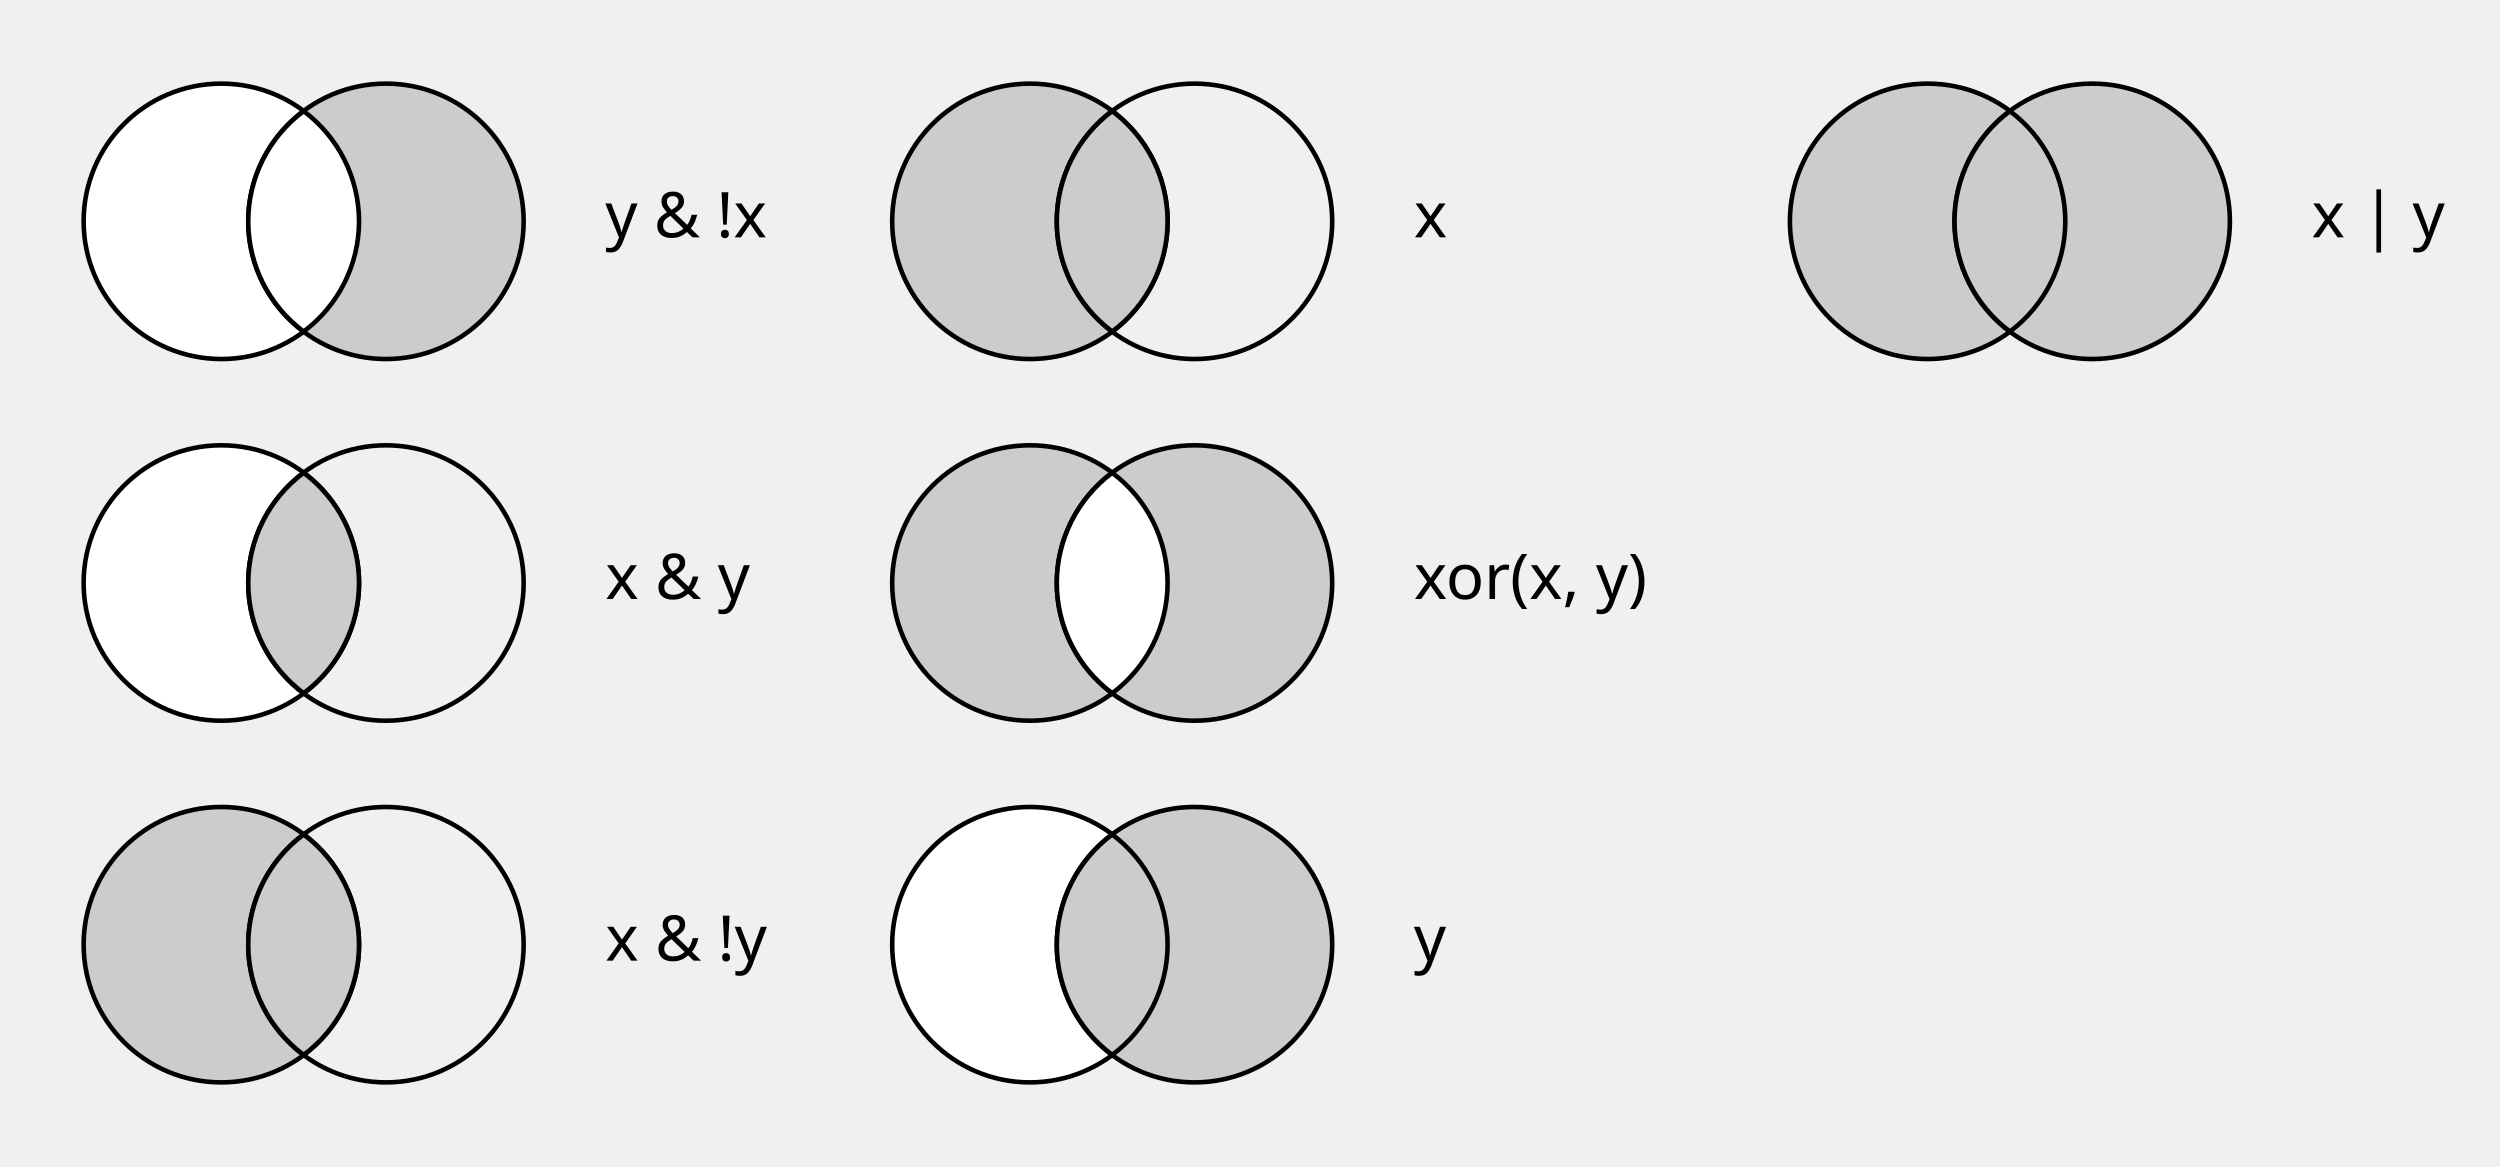
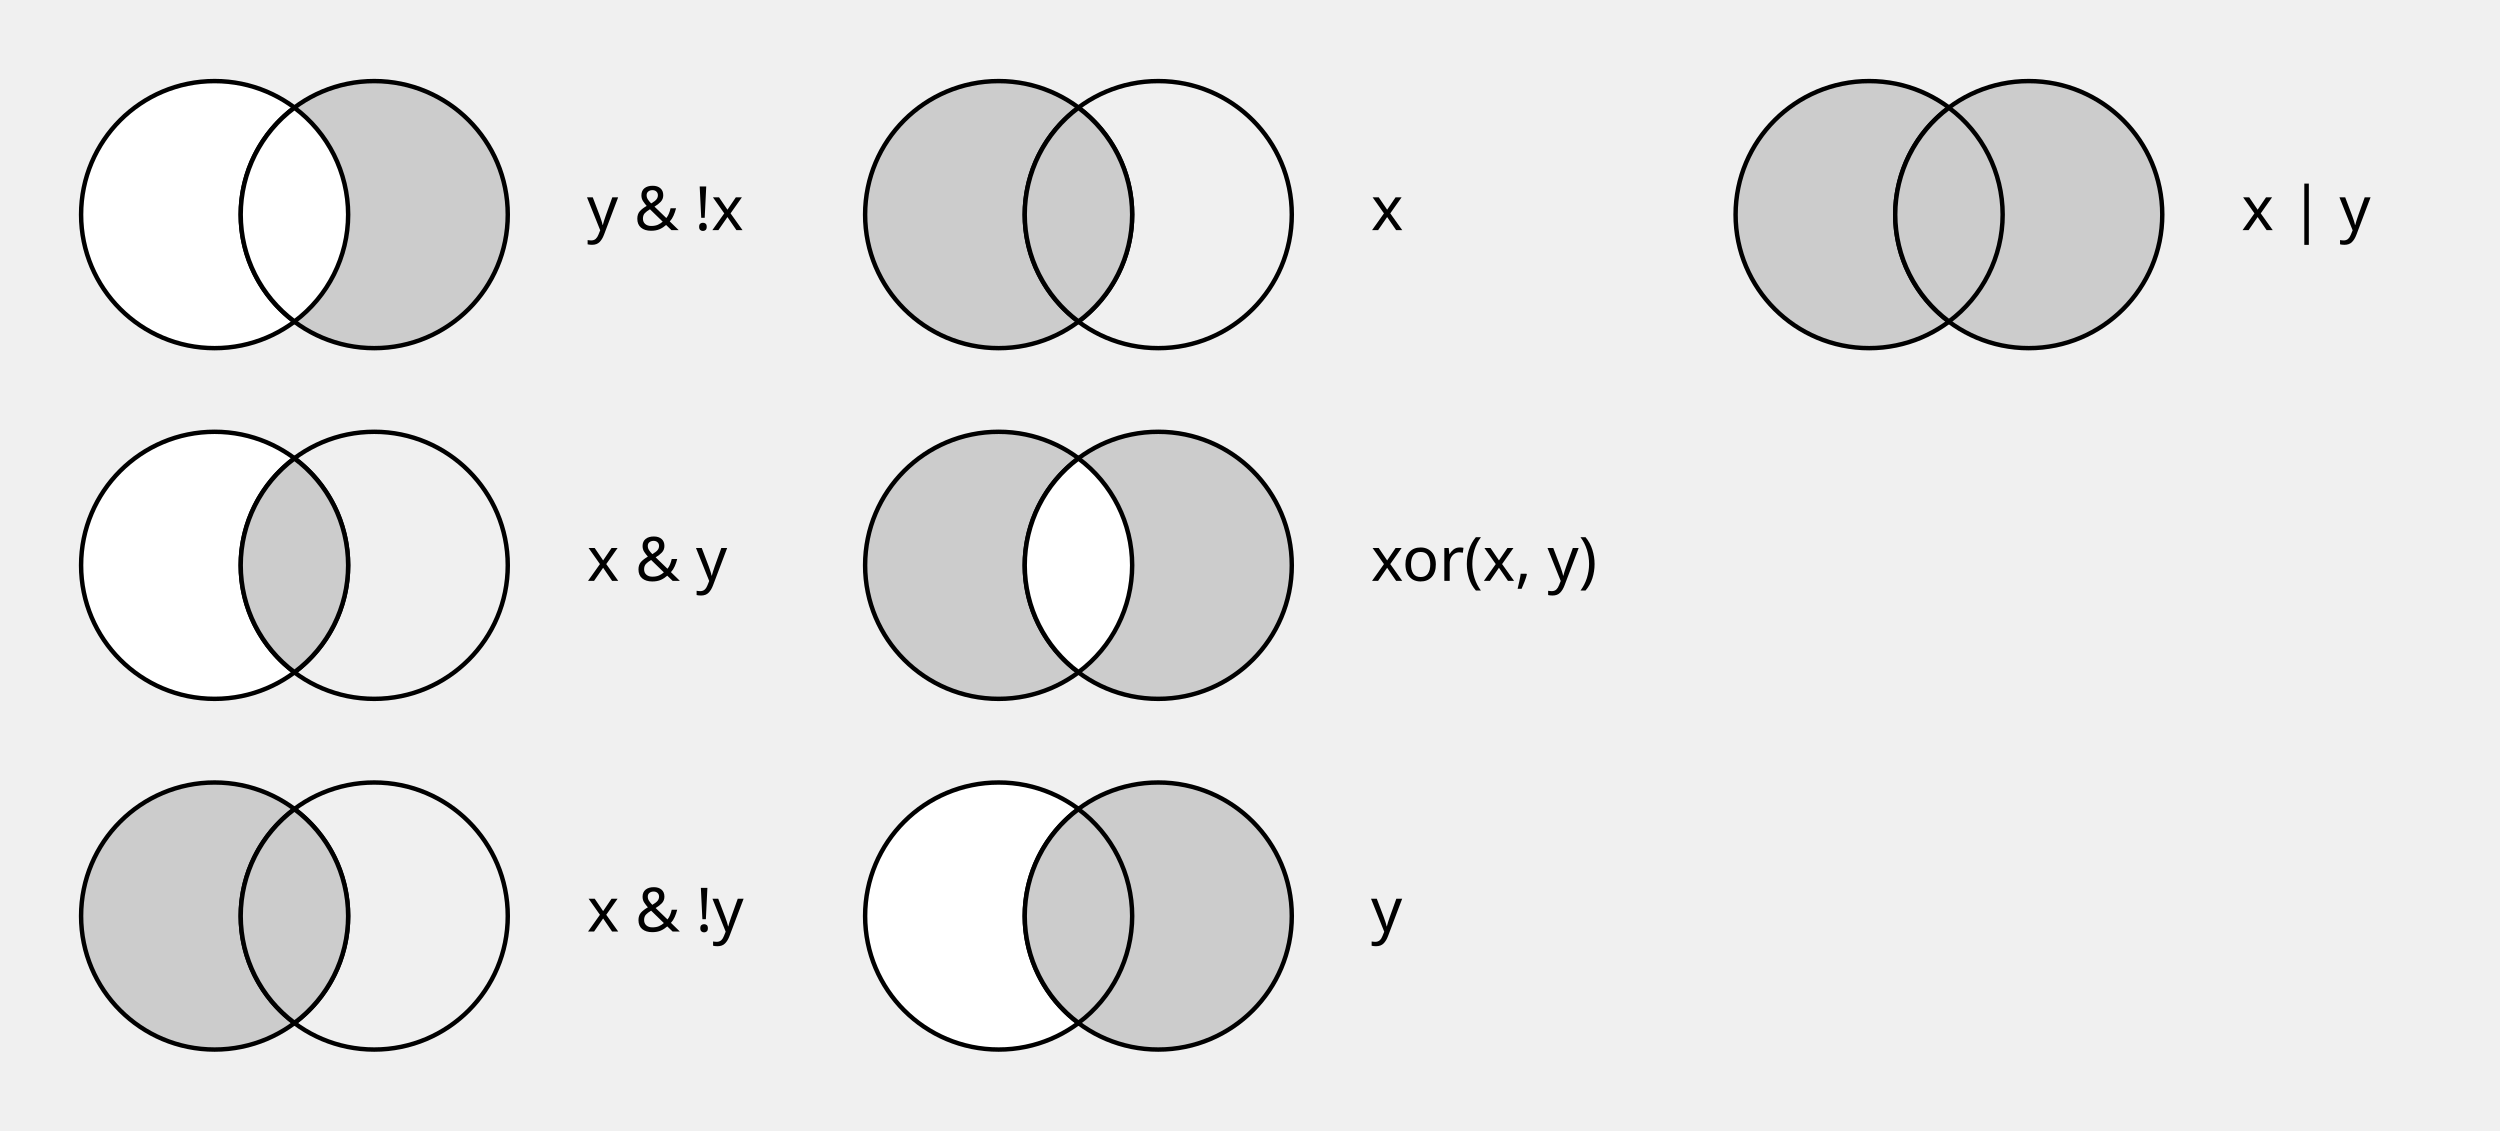
- <svg xmlns="http://www.w3.org/2000/svg" width="153.705mm" height="71.689mm" viewBox="0 0 544.624 254.017" id="svg2" version="1.1">
+ <svg xmlns="http://www.w3.org/2000/svg" width="158.514mm" height="71.689mm" viewBox="0 0 561.662 254.017" id="svg2" version="1.1">
  <defs id="defs4" />
  <g id="layer1" transform="translate(-19.66418,-109.9602)">
    <g id="g4413">
      <g id="g4242">
        <g id="g4310">
          <circle r="30" cy="158.177" cx="67.881" id="path3401" style="fill:#ffffff;fill-opacity:1;stroke:#000000;stroke-width:1;stroke-miterlimit:4;stroke-dasharray:none" />
          <circle style="fill:#cccccc;fill-opacity:1;stroke:#000000;stroke-width:1;stroke-miterlimit:4;stroke-dasharray:none" id="circle4203" cx="103.741" cy="158.177" r="30" />
          <text id="text4228" y="161.665" x="151.523" style="font-style:normal;font-weight:normal;line-height:0%;font-family:sans-serif;letter-spacing:0px;word-spacing:0px;fill:#000000;fill-opacity:1;stroke:none;stroke-width:1px;stroke-linecap:butt;stroke-linejoin:miter;stroke-opacity:1" xml:space="preserve">
            <tspan style="font-style:normal;font-variant:normal;font-weight:normal;font-stretch:normal;font-size:13.75px;line-height:1.25;font-family:'Fira Mono';-inkscape-font-specification:'Fira Mono'" y="161.665" x="151.523" id="tspan4230">y &amp; !x</tspan>
          </text>
          <path style="fill:#ffffff;fill-opacity:1;stroke:#000000;stroke-width:1;stroke-miterlimit:4;stroke-dasharray:none" d="M 85.807,134.166 A 30,30 0 0 0 73.74,158.176 30,30 0 0 0 85.814,182.186 30,30 0 0 0 97.881,158.176 30,30 0 0 0 85.807,134.166 Z" id="circle4531" />
        </g>
      </g>
      <g id="g4318">
-         <path style="fill:#e6e6e6;fill-opacity:1;stroke:none;stroke-width:1;stroke-miterlimit:4;stroke-dasharray:none" d="M 82.785,257.236 C 71.987,245.888 71.843,228.407 82.457,217.221 l 3.178,-3.349 1.433,1.046 c 0.788,0.575 2.57,2.547 3.961,4.381 8.927,11.777 7.81,28.053 -2.634,38.367 l -2.681,2.648 -2.928,-3.077 z" id="path4278" />
+         <path style="fill:#e6e6e6;fill-opacity:1;stroke:none;stroke-width:1;stroke-miterlimit:4;stroke-dasharray:none" d="M 82.785,257.236 C 71.987,245.888 71.843,228.407 82.457,217.221 l 3.178,-3.349 1.433,1.046 c 0.788,0.575 2.57,2.547 3.961,4.381 8.927,11.777 7.81,28.053 -2.634,38.367 l -2.681,2.648 z" id="path4278" />
        <circle r="30" cy="236.969" cx="67.881" id="circle4211" style="fill:#ffffff;fill-opacity:1;stroke:#000000;stroke-width:1;stroke-miterlimit:4;stroke-dasharray:none" />
        <circle style="fill:none;fill-opacity:1;stroke:#000000;stroke-width:1;stroke-miterlimit:4;stroke-dasharray:none" id="circle4213" cx="103.741" cy="236.969" r="30" />
        <text id="text4232" y="240.456" x="151.523" style="font-style:normal;font-weight:normal;line-height:0%;font-family:sans-serif;letter-spacing:0px;word-spacing:0px;fill:#000000;fill-opacity:1;stroke:none;stroke-width:1px;stroke-linecap:butt;stroke-linejoin:miter;stroke-opacity:1" xml:space="preserve">
          <tspan style="font-style:normal;font-variant:normal;font-weight:normal;font-stretch:normal;font-size:13.75px;line-height:1.25;font-family:'Fira Mono';-inkscape-font-specification:'Fira Mono'" y="240.456" x="151.523" id="tspan4234">x &amp; y</tspan>
        </text>
        <path style="fill:#cccccc;fill-opacity:1;stroke:#000000;stroke-width:1;stroke-miterlimit:4;stroke-dasharray:none" d="M 85.807,212.959 A 30,30 0 0 0 73.74,236.969 30,30 0 0 0 85.816,260.979 30,30 0 0 0 97.881,236.969 30,30 0 0 0 85.807,212.959 Z" id="circle4521" />
      </g>
      <g id="g4326">
        <circle style="fill:#cccccc;fill-opacity:1;stroke:#000000;stroke-width:1;stroke-miterlimit:4;stroke-dasharray:none" id="circle4224" cx="67.881" cy="315.76" r="30" />
        <circle r="30" cy="315.76" cx="103.741" id="circle4226" style="fill:none;fill-opacity:1;stroke:#000000;stroke-width:1;stroke-miterlimit:4;stroke-dasharray:none" />
        <text xml:space="preserve" style="font-style:normal;font-weight:normal;line-height:0%;font-family:sans-serif;letter-spacing:0px;word-spacing:0px;fill:#000000;fill-opacity:1;stroke:none;stroke-width:1px;stroke-linecap:butt;stroke-linejoin:miter;stroke-opacity:1" x="151.523" y="319.248" id="text4236">
          <tspan id="tspan4238" x="151.523" y="319.248" style="font-style:normal;font-variant:normal;font-weight:normal;font-stretch:normal;font-size:13.75px;line-height:1.25;font-family:'Fira Mono';-inkscape-font-specification:'Fira Mono'">x &amp; !y</tspan>
        </text>
        <path style="fill:#cccccc;fill-opacity:1;stroke:#000000;stroke-width:1;stroke-miterlimit:4;stroke-dasharray:none" d="M 85.807,291.75 A 30,30 0 0 0 73.74,315.76 30,30 0 0 0 85.814,339.77 30,30 0 0 0 97.881,315.76 30,30 0 0 0 85.807,291.75 Z" id="circle4516" />
      </g>
    </g>
-     <g id="g4435" transform="translate(-18.31048,0)">
-       <g transform="translate(194.4544,0)" id="g4333">
+     <g id="g4435" transform="translate(-18.31048)">
+       <g transform="translate(194.4544)" id="g4333">
        <g id="g4335">
          <circle style="fill:#cccccc;fill-opacity:1;stroke:#000000;stroke-width:1;stroke-miterlimit:4;stroke-dasharray:none" id="circle4337" cx="67.881" cy="158.177" r="30" />
          <circle r="30" cy="158.177" cx="103.741" id="circle4339" style="fill:none;fill-opacity:1;stroke:#000000;stroke-width:1;stroke-miterlimit:4;stroke-dasharray:none" />
          <text xml:space="preserve" style="font-style:normal;font-weight:normal;line-height:0%;font-family:sans-serif;letter-spacing:0px;word-spacing:0px;fill:#000000;fill-opacity:1;stroke:none;stroke-width:1px;stroke-linecap:butt;stroke-linejoin:miter;stroke-opacity:1" x="151.523" y="161.665" id="text4341">
            <tspan id="tspan4343" x="151.523" y="161.665" style="font-style:normal;font-variant:normal;font-weight:normal;font-stretch:normal;font-size:13.75px;line-height:1.25;font-family:'Fira Mono';-inkscape-font-specification:'Fira Mono'">x</tspan>
          </text>
-           <path style="fill:#cccccc;fill-opacity:1;stroke:#000000;stroke-width:1;stroke-miterlimit:4;stroke-dasharray:none" d="m 287.32,134.166 a 30,30 0 0 0 -12.066,24.01 30,30 0 0 0 12.074,24.01 30,30 0 0 0 12.066,-24.01 30,30 0 0 0 -12.074,-24.01 z" transform="translate(-201.5129,0)" id="circle4536" />
+           <path style="fill:#cccccc;fill-opacity:1;stroke:#000000;stroke-width:1;stroke-miterlimit:4;stroke-dasharray:none" d="m 287.32,134.166 a 30,30 0 0 0 -12.066,24.01 30,30 0 0 0 12.074,24.01 30,30 0 0 0 12.066,-24.01 30,30 0 0 0 -12.074,-24.01 z" transform="translate(-201.5129)" id="circle4536" />
        </g>
      </g>
-       <g transform="translate(194.4544,0)" id="g4347">
-         <path id="path4349" d="M 82.785,257.236 C 71.987,245.888 71.843,228.407 82.457,217.221 l 3.178,-3.349 1.433,1.046 c 0.788,0.575 2.57,2.547 3.961,4.381 8.927,11.777 7.81,28.053 -2.634,38.367 l -2.681,2.648 -2.928,-3.077 z" style="fill:#e6e6e6;fill-opacity:1;stroke:none;stroke-width:1;stroke-miterlimit:4;stroke-dasharray:none" />
+       <g transform="translate(194.4544)" id="g4347">
+         <path id="path4349" d="M 82.785,257.236 C 71.987,245.888 71.843,228.407 82.457,217.221 l 3.178,-3.349 1.433,1.046 c 0.788,0.575 2.57,2.547 3.961,4.381 8.927,11.777 7.81,28.053 -2.634,38.367 l -2.681,2.648 z" style="fill:#e6e6e6;fill-opacity:1;stroke:none;stroke-width:1;stroke-miterlimit:4;stroke-dasharray:none" />
        <circle style="fill:#cccccc;fill-opacity:1;stroke:#000000;stroke-width:1;stroke-miterlimit:4;stroke-dasharray:none" id="circle4351" cx="67.881" cy="236.969" r="30" />
        <circle r="30" cy="236.969" cx="103.741" id="circle4353" style="fill:#cccccc;fill-opacity:1;stroke:#000000;stroke-width:1;stroke-miterlimit:4;stroke-dasharray:none" />
        <text xml:space="preserve" style="font-style:normal;font-weight:normal;line-height:0%;font-family:sans-serif;letter-spacing:0px;word-spacing:0px;fill:#000000;fill-opacity:1;stroke:none;stroke-width:1px;stroke-linecap:butt;stroke-linejoin:miter;stroke-opacity:1" x="151.523" y="240.456" id="text4355">
          <tspan id="tspan4357" x="151.523" y="240.456" style="font-style:normal;font-variant:normal;font-weight:normal;font-stretch:normal;font-size:13.75px;line-height:1.25;font-family:'Fira Mono';-inkscape-font-specification:'Fira Mono'">xor(x, y)</tspan>
        </text>
-         <path style="fill:#ffffff;fill-opacity:1;stroke:#000000;stroke-width:1;stroke-miterlimit:4;stroke-dasharray:none" d="m 287.318,212.959 a 30,30 0 0 0 -12.064,24.01 30,30 0 0 0 12.074,24.01 30,30 0 0 0 12.066,-24.01 30,30 0 0 0 -12.076,-24.01 z" transform="translate(-201.5129,0)" id="circle4526" />
+         <path style="fill:#ffffff;fill-opacity:1;stroke:#000000;stroke-width:1;stroke-miterlimit:4;stroke-dasharray:none" d="m 287.318,212.959 a 30,30 0 0 0 -12.064,24.01 30,30 0 0 0 12.074,24.01 30,30 0 0 0 12.066,-24.01 30,30 0 0 0 -12.076,-24.01 z" transform="translate(-201.5129)" id="circle4526" />
      </g>
-       <g transform="translate(194.4544,0)" id="g4361">
+       <g transform="translate(194.4544)" id="g4361">
        <circle r="30" cy="315.76" cx="67.881" id="circle4363" style="fill:#ffffff;fill-opacity:1;stroke:#000000;stroke-width:1;stroke-miterlimit:4;stroke-dasharray:none" />
        <circle style="fill:#cccccc;fill-opacity:1;stroke:#000000;stroke-width:1;stroke-miterlimit:4;stroke-dasharray:none" id="circle4365" cx="103.741" cy="315.76" r="30" />
        <text id="text4367" y="319.248" x="151.523" style="font-style:normal;font-weight:normal;line-height:0%;font-family:sans-serif;letter-spacing:0px;word-spacing:0px;fill:#000000;fill-opacity:1;stroke:none;stroke-width:1px;stroke-linecap:butt;stroke-linejoin:miter;stroke-opacity:1" xml:space="preserve">
          <tspan style="font-style:normal;font-variant:normal;font-weight:normal;font-stretch:normal;font-size:13.75px;line-height:1.25;font-family:'Fira Mono';-inkscape-font-specification:'Fira Mono'" y="319.248" x="151.523" id="tspan4369">y</tspan>
        </text>
-         <path style="fill:#cccccc;fill-opacity:1;stroke:#000000;stroke-width:1;stroke-miterlimit:4;stroke-dasharray:none" d="m 287.318,291.75 a 30,30 0 0 0 -12.064,24.01 30,30 0 0 0 12.074,24.01 30,30 0 0 0 12.066,-24.01 A 30,30 0 0 0 287.318,291.75 Z" transform="translate(-201.5129,0)" id="circle4511" />
+         <path style="fill:#cccccc;fill-opacity:1;stroke:#000000;stroke-width:1;stroke-miterlimit:4;stroke-dasharray:none" d="m 287.318,291.75 a 30,30 0 0 0 -12.064,24.01 30,30 0 0 0 12.074,24.01 30,30 0 0 0 12.066,-24.01 A 30,30 0 0 0 287.318,291.75 Z" transform="translate(-201.5129)" id="circle4511" />
      </g>
    </g>
-     <g id="g4457" transform="translate(-31.31476,0)">
-       <g id="g4373" transform="translate(403.0258,0)">
+     <g id="g4457" transform="translate(-31.31476)">
+       <g id="g4373" transform="translate(403.0258)">
        <g id="g4375">
          <circle r="30" cy="158.177" cx="67.881" id="circle4377" style="fill:#cccccc;fill-opacity:1;stroke:#000000;stroke-width:1;stroke-miterlimit:4;stroke-dasharray:none" />
          <circle style="fill:#cccccc;fill-opacity:1;stroke:#000000;stroke-width:1;stroke-miterlimit:4;stroke-dasharray:none" id="circle4379" cx="103.741" cy="158.177" r="30" />
          <text id="text4381" y="161.665" x="151.523" style="font-style:normal;font-weight:normal;line-height:0%;font-family:sans-serif;letter-spacing:0px;word-spacing:0px;fill:#000000;fill-opacity:1;stroke:none;stroke-width:1px;stroke-linecap:butt;stroke-linejoin:miter;stroke-opacity:1" xml:space="preserve">
            <tspan style="font-style:normal;font-variant:normal;font-weight:normal;font-stretch:normal;font-size:13.75px;line-height:1.25;font-family:'Fira Mono';-inkscape-font-specification:'Fira Mono'" y="161.665" x="151.523" id="tspan4383">x | y</tspan>
          </text>
-           <path style="fill:#cccccc;fill-opacity:1;stroke:#000000;stroke-width:1;stroke-miterlimit:4;stroke-dasharray:none" d="m 488.834,134.166 a 30,30 0 0 0 -12.066,24.01 30,30 0 0 0 12.072,24.01 30,30 0 0 0 12.066,-24.01 30,30 0 0 0 -12.072,-24.01 z" transform="translate(-403.0258,0)" id="circle4541" />
+           <path style="fill:#cccccc;fill-opacity:1;stroke:#000000;stroke-width:1;stroke-miterlimit:4;stroke-dasharray:none" d="m 488.834,134.166 a 30,30 0 0 0 -12.066,24.01 30,30 0 0 0 12.072,24.01 30,30 0 0 0 12.066,-24.01 30,30 0 0 0 -12.072,-24.01 z" transform="translate(-403.0258)" id="circle4541" />
        </g>
      </g>
    </g>
  </g>
</svg>
